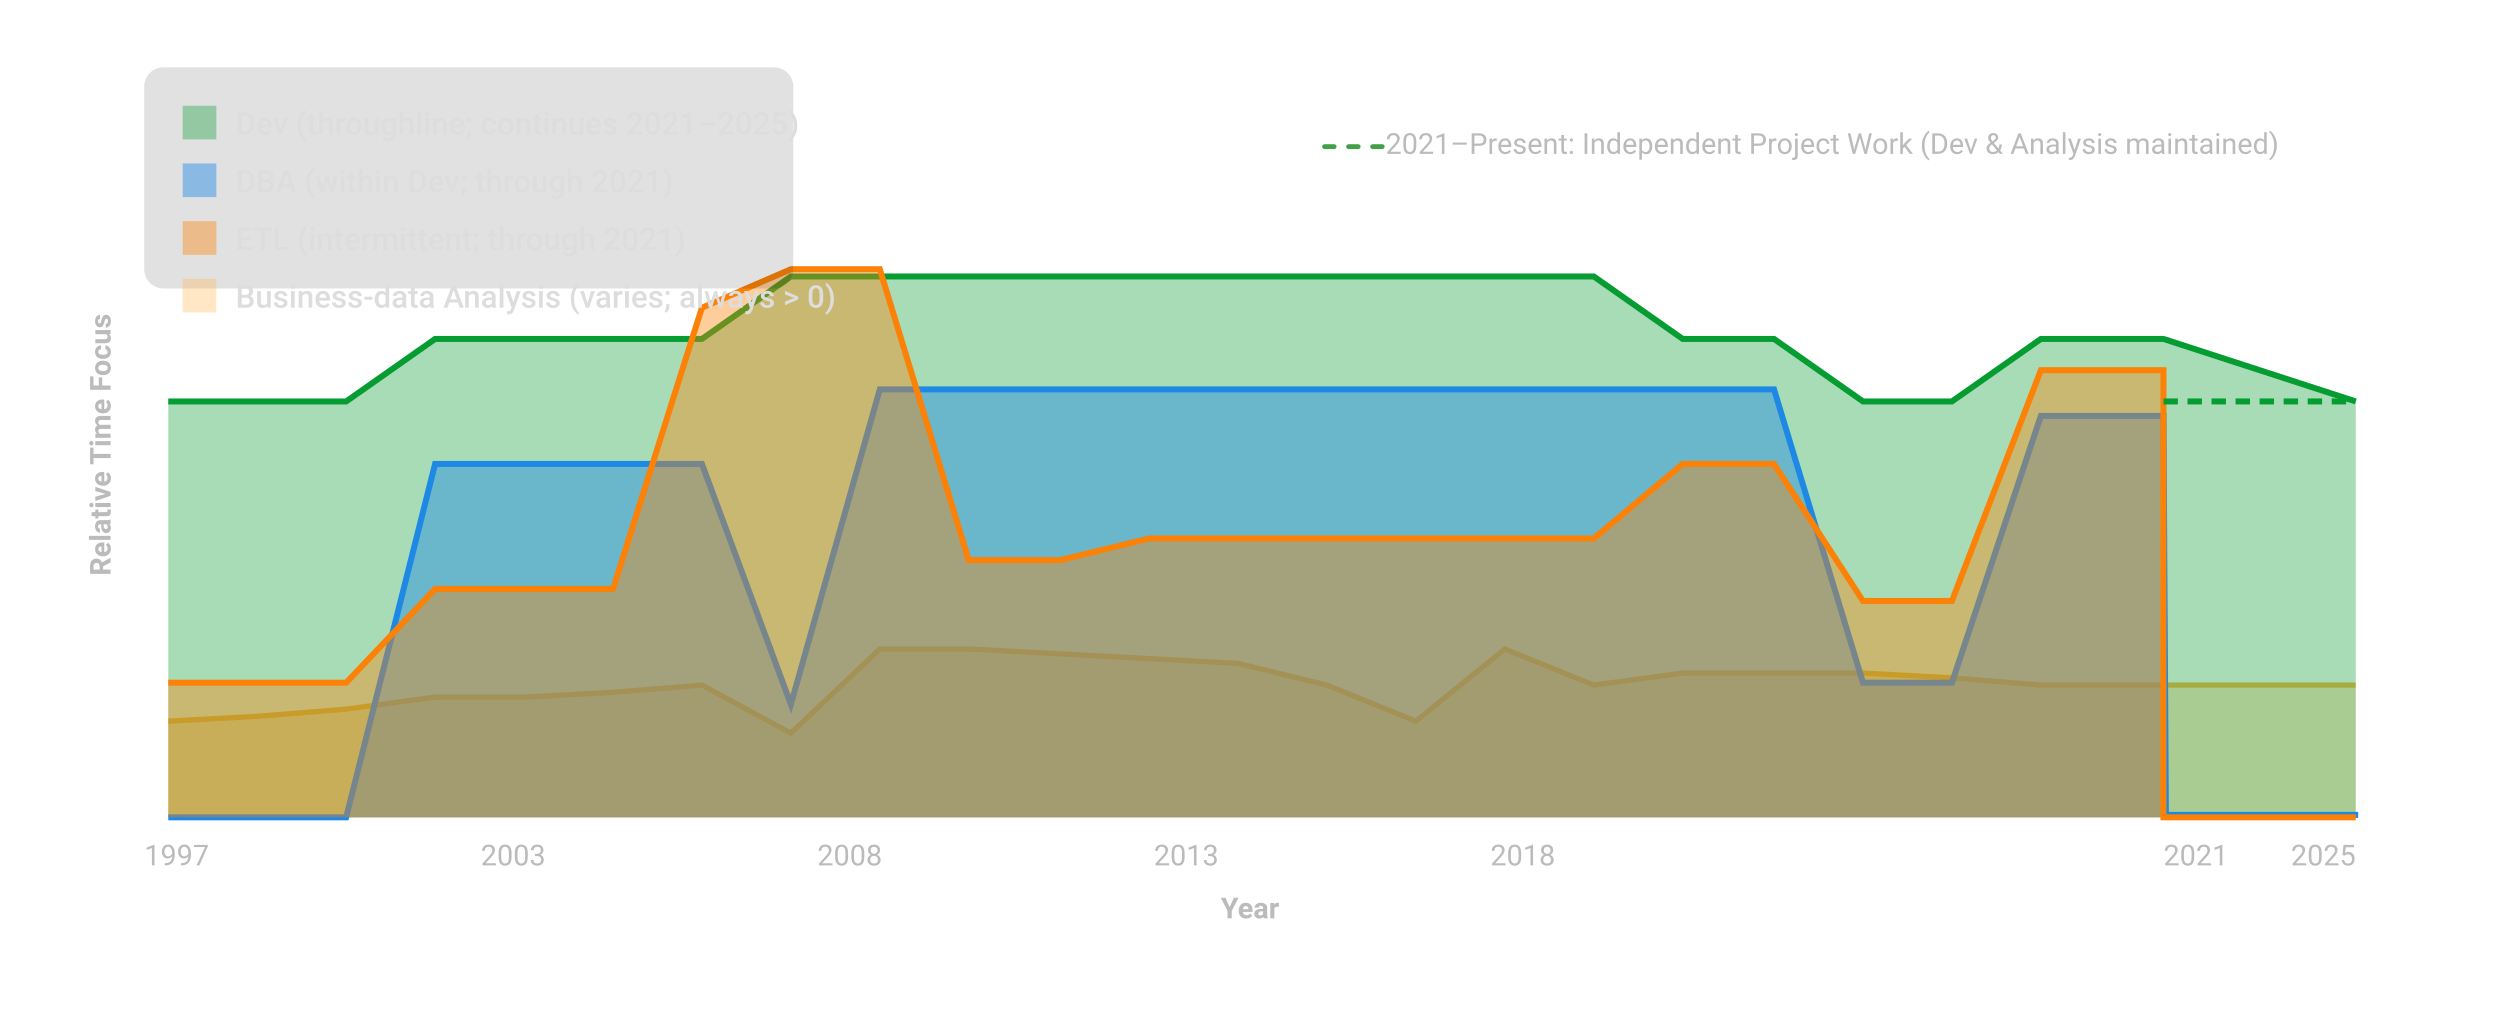
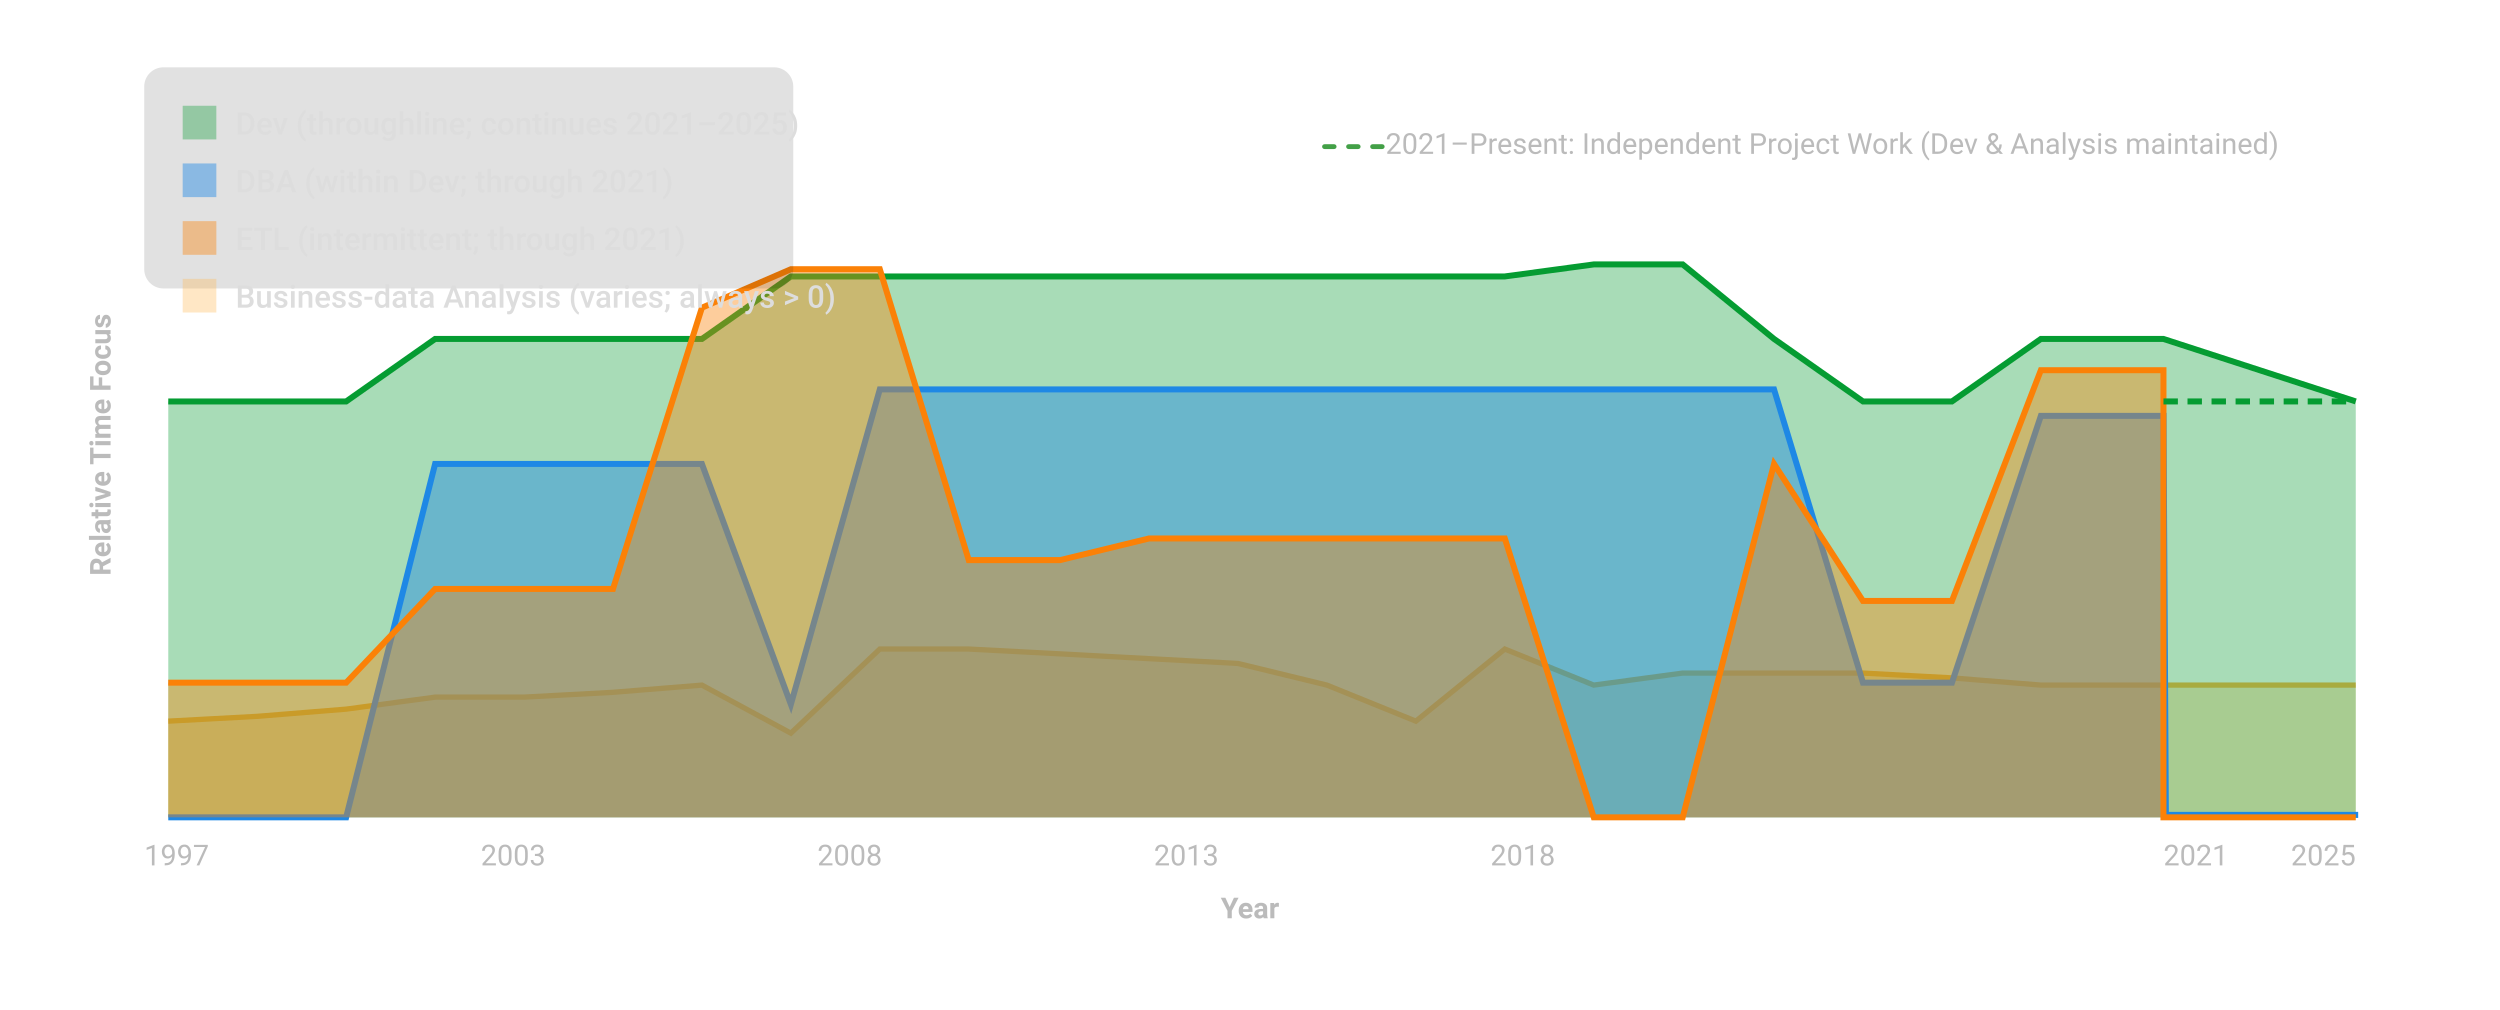
<svg xmlns="http://www.w3.org/2000/svg" width="1040pt" height="420pt" viewBox="0 0 1040 420" version="1.1">
  <style>
    .axis{stroke:rgba(255,255,255,.25);stroke-width:1}
    .tick{font-size:12px;font-family:system-ui,-apple-system,Segoe UI,Roboto,Arial;fill:var(--color-text,#bbb)}
    .legend{font-size:13px;font-weight:500;font-family:system-ui,-apple-system,Segoe UI,Roboto,Arial;fill:var(--color-text,#ddd)}
    .note{font-size:12px;font-family:system-ui,-apple-system,Segoe UI,Roboto,Arial;fill:var(--color-text,#bbb)}
    .analysisFill{fill:var(--color-info,#ffb347);opacity:.32}
    .devFill{fill:var(--color-accent-alt,#059c32);opacity:.35}
    .dbaFill{fill:var(--color-accent,#1E88E5);opacity:.45}
    .etlFill{fill:var(--color-warning,#fb8107);opacity:.40}
    .analysisLine{stroke:var(--color-info,#ffb347);stroke-width:2.2;fill:none}
    .devLine{stroke:var(--color-accent-alt,#059c32);stroke-width:2.5;fill:none}
    .dbaLine{stroke:var(--color-accent,#1E88E5);stroke-width:2.5;fill:none}
    .etlLine{stroke:var(--color-warning,#fb8107);stroke-width:2.5;fill:none}
    .devDash{ stroke-dasharray:6 4; }
    .axisTitle { font-weight:700; }
  </style>
  <rect x="60" y="30" width="920" height="310" fill="none" stroke="rgba(255,255,255,.12)" />
  <line x1="60" y1="340" x2="980" y2="340" class="axis" />
  <g>
    <text x="60" y="360" class="tick">1997</text>
    <text x="200" y="360" class="tick">2003</text>
    <text x="340" y="360" class="tick">2008</text>
    <text x="480" y="360" class="tick">2013</text>
    <text x="620" y="360" class="tick">2018</text>
    <text x="900" y="360" class="tick">2021</text>
    <text x="980" y="360" class="tick" text-anchor="end">2025</text>
  </g>
  <path class="analysisFill" d="M70 340            L70 300 107 298 144 295 181 290 218 290 255 288 292 285            329 305 366 270 403 270 441 272 478 274 515 276 552 285            589 300 626 270 663 285 700 280 738 280 775 280 812 282            849 285 886 285 900 285 980 285            L980 340 Z" />
  <polyline class="analysisLine" points="70,300 107,298 144,295 181,290 218,290 255,288 292,285 329,305 366,270 403,270 441,272 478,274 515,276 552,285 589,300 626,270 663,285 700,280 738,280 775,280 812,282 849,285 886,285 900,285 980,285" />
-   <path class="devFill" d="M70 340            L70 167 107 167 144 167 181 141 218 141 255 141 292 141            329 115 366 115 403 115 441 115 478 115 515 115 552 115 589 115            626 115 663 115 700 141 738 141 775 167 812 167 849 141 886 141            900 141 980 167            L980 340 Z" />
-   <polyline class="devLine" points="70,167 107,167 144,167 181,141 218,141 255,141 292,141 329,115 366,115 403,115 441,115 478,115 515,115 552,115 589,115 626,115 663,115 700,141 738,141 775,167 812,167 849,141 886,141 900,141 980,167" />
+   <path class="devFill" d="M70 340            L70 167 107 167 144 167 181 141 218 141 255 141 292 141            329 115 366 115 403 115 441 115 478 115 515 115 552 115 589 115            626 115 663 110 700 110 738 141 775 167 812 167 849 141 886 141            900 141 980 167            L980 340 Z" />
+   <polyline class="devLine" points="70,167 107,167 144,167 181,141 218,141 255,141 292,141 329,115 366,115 403,115 441,115 478,115 515,115 552,115 589,115 626,115 663,110 700,110 738,141 775,167 812,167 849,141 886,141 900,141 980,167" />
  <path class="dbaFill" d="M70 340            L70 340 107 340 144 340 181 193 218 193 255 193 292 193            329 293 366 162 403 162 441 162 478 162 515 162 552 162 589 162            626 162 663 162 700 162 738 162 775 284 812 284 849 173 886 173            900 173            L900 340 Z" />
  <polyline class="dbaLine" points="70,340 107,340 144,340 181,193 218,193 255,193 292,193 329,293 366,162 403,162 441,162 478,162 515,162 552,162 589,162 626,162 663,162 700,162 738,162 775,284 812,284 849,173 886,173 900,173 901,339 981,339" />
-   <path class="etlFill" d="M70 340            L70 284 107 284 144 284 181 245 218 245 255 245 292 128            329 112 366 112 403 233 441 233 478 224 515 224 552 224 589 224            626 224 663 224 700 193 738 193 775 250 812 250 849 154 886 154            900 154            L900 340 Z" />
-   <polyline class="etlLine" points="70,284 107,284 144,284 181,245 218,245 255,245 292,128 329,112 366,112 403,233 441,233 478,224 515,224 552,224 589,224 626,224 663,224 700,193 738,193 775,250 812,250 849,154 886,154 900,154 900,340 980,340" />
+   <path class="etlFill" d="M70 340            L70 284 107 284 144 284 181 245 218 245 255 245 292 128            329 112 366 112 403 233 441 233 478 224 515 224 552 224 589 224            626 224 663 340 700 340 738 193 775 250 812 250 849 154 886 154            900 154            L900 340 Z" />
+   <polyline class="etlLine" points="70,284 107,284 144,284 181,245 218,245 255,245 292,128 329,112 366,112 403,233 441,233 478,224 515,224 552,224 589,224 626,224 663,340 700,340 738,193 775,250 812,250 849,154 886,154 900,154 900,340 980,340" />

  /* Line polish */
  .devLine,.dbaLine,.etlLine,.analysisLine{
    vector-effect: non-scaling-stroke;
    stroke-linejoin: round;
    stroke-linecap: round;
  }

  
  <polyline class="devLine devDash" points="900,167 980,167" />
  <g class="legend" transform="translate(66,34)">
    <rect x="-6" y="-6" width="270" height="92" rx="8" fill="rgba(0,0,0,.12)" />
    <g transform="translate(10,10)">
      <rect x="0" y="0" width="14" height="14" class="devFill" />
      <text x="22" y="12">Dev (throughline; continues 2021–2025)</text>
      <rect x="0" y="24" width="14" height="14" class="dbaFill" />
      <text x="22" y="36">DBA (within Dev; through 2021)</text>
      <rect x="0" y="48" width="14" height="14" class="etlFill" />
      <text x="22" y="60">ETL (intermittent; through 2021)</text>
      <rect x="0" y="72" width="14" height="14" class="analysisFill" />
      <text x="22" y="84">Business-data Analysis (varies; always &gt; 0)</text>
    </g>
  </g>
  <text class="tick axisTitle" x="520" y="382" text-anchor="middle">Year</text>
  <text class="tick axisTitle" x="26" y="205" text-anchor="middle" transform="rotate(-90 26 185)">Relative Time Focus</text>
  <g transform="translate(550,60)">
    <rect width="6" height="2" rx="1" fill="var(--color-accent-alt, #43A047)" />
    <rect x="10" width="6" height="2" rx="1" fill="var(--color-accent-alt, #43A047)" />
    <rect x="20" width="6" height="2" rx="1" fill="var(--color-accent-alt, #43A047)" />
  </g>
  <text class="note" x="948" y="64" text-anchor="end">
    2021–Present: Independent Project Work (Dev &amp; Analysis maintained)
  </text>
</svg>
